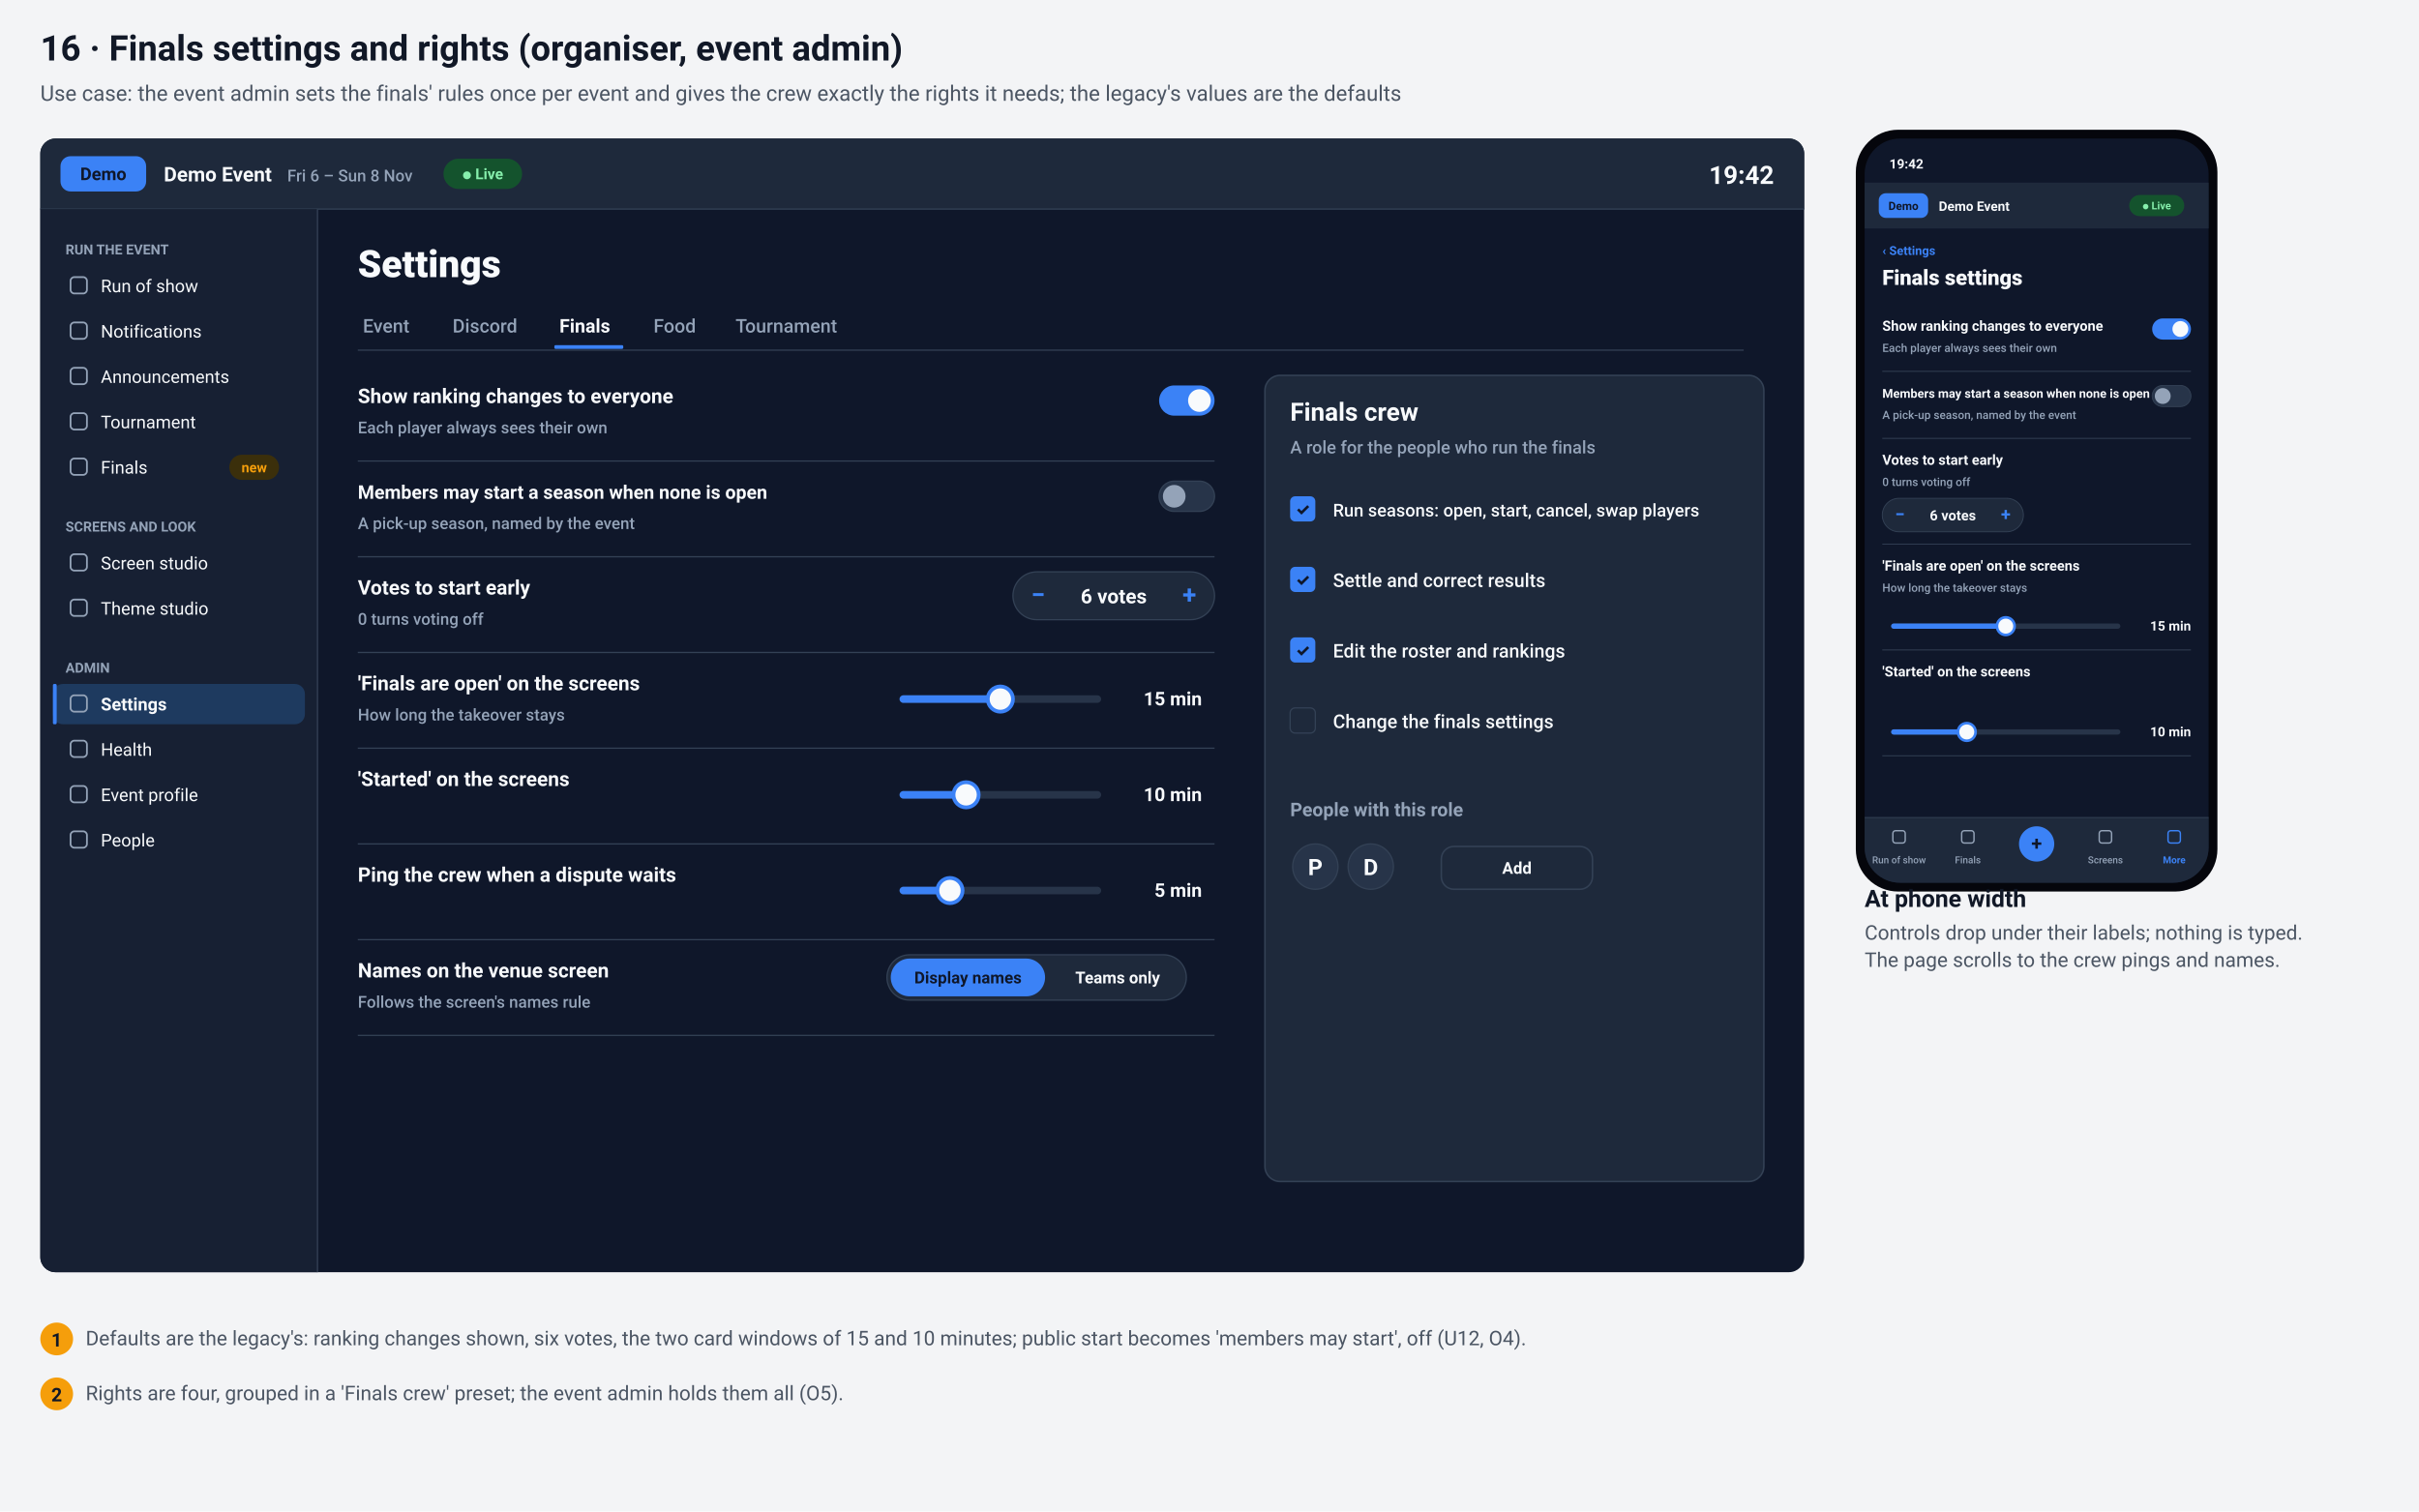
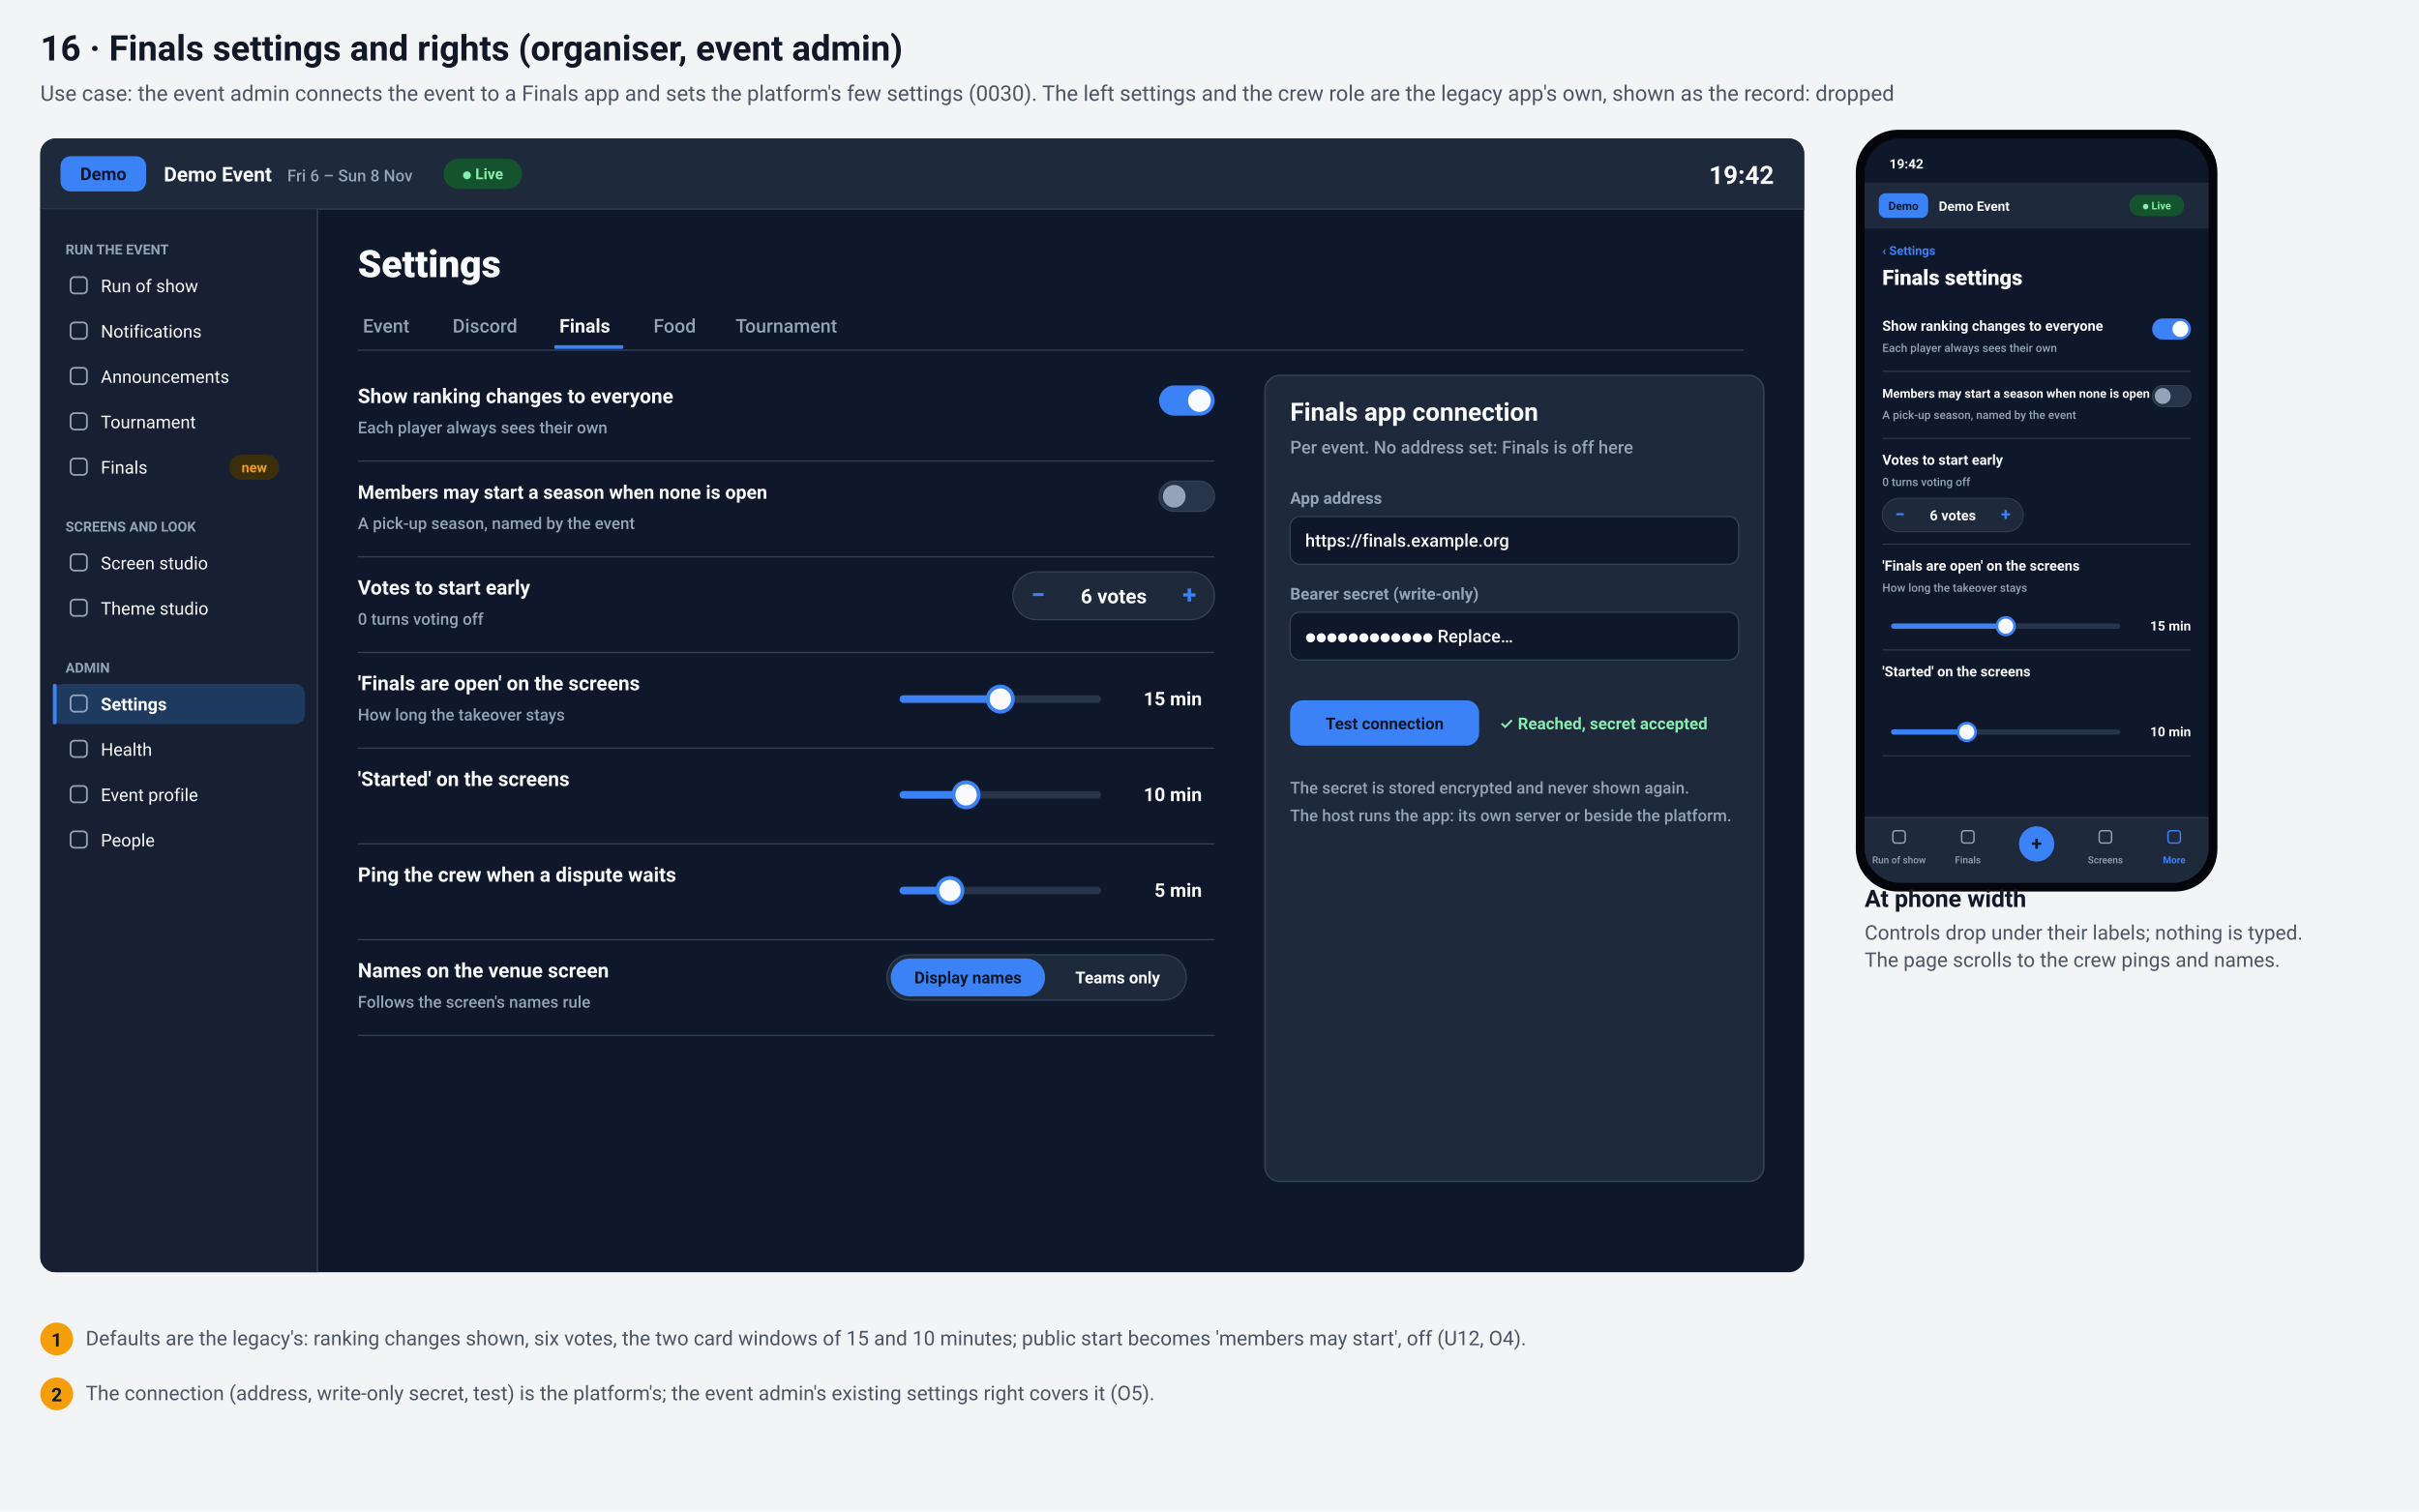
<svg xmlns="http://www.w3.org/2000/svg" viewBox="0 0 1920 1200" width="1920" height="1200" font-family="system-ui, -apple-system, 'Segoe UI', Roboto, Helvetica, Arial, sans-serif">
  <defs>
    <marker id="ah" viewBox="0 0 10 10" refX="9" refY="5" markerWidth="8" markerHeight="8" orient="auto-start-reverse">
      <path d="M0,0 L10,5 L0,10 z" fill="#6b7280" />
    </marker>
  </defs>
  <rect x="0.0" y="0.0" width="1920.0" height="1200.0" rx="0" fill="#f3f4f6" />
  <text x="32.0" y="48.0" font-size="28" fill="#111827" font-weight="700" text-anchor="start" data-box="32.0 1888.0">16 · Finals settings and rights (organiser, event admin)</text>
-   <text x="32.0" y="80.0" font-size="17" fill="#4b5563" font-weight="400" text-anchor="start" data-box="32.0 1888.0">Use case: the event admin sets the finals' rules once per event and gives the crew exactly the rights it needs; the legacy's values are the defaults</text>
+   <text x="32.0" y="80.0" font-size="17" fill="#4b5563" font-weight="400" text-anchor="start" data-box="32.0 1888.0">Use case: the event admin connects the event to a Finals app and sets the platform's few settings (0030). The left settings and the crew role are the legacy app's own, shown as the record: dropped</text>
  <defs>
    <clipPath id="clip9">
      <rect x="0" y="0" width="1400" height="900" rx="12" />
    </clipPath>
  </defs>
  <g transform="translate(32.0,110.0) scale(1.0)">
    <g clip-path="url(#clip9)">
      <rect x="0.0" y="0.0" width="1400.0" height="900.0" rx="12" fill="#0f172a" />
      <rect x="0.0" y="0.0" width="1400.0" height="56.0" rx="0" fill="#1e293b" />
      <line x1="0.0" y1="56.0" x2="1400.0" y2="56.0" stroke="#334155" stroke-width="1" />
      <rect x="16.0" y="14.0" width="68.0" height="28.0" rx="8" fill="#3b82f6" />
      <text x="50.0" y="33.0" font-size="14" fill="#0f172a" font-weight="700" text-anchor="middle">Demo</text>
      <text x="98.0" y="34.0" font-size="16" fill="#f8fafc" font-weight="600" text-anchor="start">Demo Event</text>
      <text x="196.0" y="34.0" font-size="13" fill="#94a3b8" font-weight="500" text-anchor="start">Fri 6 – Sun 8 Nov</text>
      <rect x="320.0" y="16.0" width="62.4" height="24.0" rx="12.0" fill="#14532d" />
      <text x="351.2" y="32.3" font-size="12" fill="#86efac" font-weight="600" text-anchor="middle" data-box="322.0 380.4">● Live</text>
      <text x="1376.0" y="36.0" font-size="20" fill="#f8fafc" font-weight="700" text-anchor="end">19:42</text>
      <rect x="0.0" y="56.0" width="220.0" height="844.0" rx="0" fill="#172033" />
      <line x1="220.0" y1="56.0" x2="220.0" y2="900.0" stroke="#334155" stroke-width="1" />
      <text x="20.0" y="92.0" font-size="11" fill="#94a3b8" font-weight="700" text-anchor="start">RUN THE EVENT</text>
      <rect x="24.0" y="110.0" width="13.0" height="13.0" rx="3" fill="none" stroke="#94a3b8" stroke-width="1.4" />
      <text x="48.0" y="122.0" font-size="14" fill="#f8fafc" font-weight="400" text-anchor="start">Run of show</text>
      <rect x="24.0" y="146.0" width="13.0" height="13.0" rx="3" fill="none" stroke="#94a3b8" stroke-width="1.4" />
      <text x="48.0" y="158.0" font-size="14" fill="#f8fafc" font-weight="400" text-anchor="start">Notifications</text>
      <rect x="24.0" y="182.0" width="13.0" height="13.0" rx="3" fill="none" stroke="#94a3b8" stroke-width="1.4" />
      <text x="48.0" y="194.0" font-size="14" fill="#f8fafc" font-weight="400" text-anchor="start">Announcements</text>
      <rect x="24.0" y="218.0" width="13.0" height="13.0" rx="3" fill="none" stroke="#94a3b8" stroke-width="1.4" />
      <text x="48.0" y="230.0" font-size="14" fill="#f8fafc" font-weight="400" text-anchor="start">Tournament</text>
      <rect x="24.0" y="254.0" width="13.0" height="13.0" rx="3" fill="none" stroke="#94a3b8" stroke-width="1.4" />
      <text x="48.0" y="266.0" font-size="14" fill="#f8fafc" font-weight="400" text-anchor="start">Finals</text>
      <rect x="150.0" y="251.0" width="39.5" height="20.0" rx="10.0" fill="#3b2f0b" />
      <text x="169.8" y="265.0" font-size="11" fill="#f59e0b" font-weight="600" text-anchor="middle" data-box="152.0 187.5">new</text>
      <text x="20.0" y="312.0" font-size="11" fill="#94a3b8" font-weight="700" text-anchor="start">SCREENS AND LOOK</text>
      <rect x="24.0" y="330.0" width="13.0" height="13.0" rx="3" fill="none" stroke="#94a3b8" stroke-width="1.4" />
      <text x="48.0" y="342.0" font-size="14" fill="#f8fafc" font-weight="400" text-anchor="start">Screen studio</text>
      <rect x="24.0" y="366.0" width="13.0" height="13.0" rx="3" fill="none" stroke="#94a3b8" stroke-width="1.4" />
      <text x="48.0" y="378.0" font-size="14" fill="#f8fafc" font-weight="400" text-anchor="start">Theme studio</text>
      <text x="20.0" y="424.0" font-size="11" fill="#94a3b8" font-weight="700" text-anchor="start">ADMIN</text>
      <rect x="10.0" y="433.0" width="200.0" height="32.0" rx="8" fill="#1e3a5f" />
      <rect x="10.0" y="433.0" width="3.0" height="32.0" rx="1" fill="#3b82f6" />
      <rect x="24.0" y="442.0" width="13.0" height="13.0" rx="3" fill="none" stroke="#94a3b8" stroke-width="1.4" />
      <text x="48.0" y="454.0" font-size="14" fill="#f8fafc" font-weight="600" text-anchor="start">Settings</text>
      <rect x="24.0" y="478.0" width="13.0" height="13.0" rx="3" fill="none" stroke="#94a3b8" stroke-width="1.4" />
      <text x="48.0" y="490.0" font-size="14" fill="#f8fafc" font-weight="400" text-anchor="start">Health</text>
      <rect x="24.0" y="514.0" width="13.0" height="13.0" rx="3" fill="none" stroke="#94a3b8" stroke-width="1.4" />
      <text x="48.0" y="526.0" font-size="14" fill="#f8fafc" font-weight="400" text-anchor="start">Event profile</text>
      <rect x="24.0" y="550.0" width="13.0" height="13.0" rx="3" fill="none" stroke="#94a3b8" stroke-width="1.4" />
      <text x="48.0" y="562.0" font-size="14" fill="#f8fafc" font-weight="400" text-anchor="start">People</text>
      <text x="252.0" y="110.0" font-size="30" fill="#f8fafc" font-weight="800" text-anchor="start">Settings</text>
      <text x="256.0" y="154.0" font-size="15" fill="#94a3b8" font-weight="500" text-anchor="start">Event</text>
      <text x="327.2" y="154.0" font-size="15" fill="#94a3b8" font-weight="500" text-anchor="start">Discord</text>
      <text x="412.0" y="154.0" font-size="15" fill="#f8fafc" font-weight="600" text-anchor="start">Finals</text>
      <rect x="408.0" y="164.0" width="54.7" height="3.0" rx="1" fill="#3b82f6" />
      <text x="486.7" y="154.0" font-size="15" fill="#94a3b8" font-weight="500" text-anchor="start">Food</text>
      <text x="551.8" y="154.0" font-size="15" fill="#94a3b8" font-weight="500" text-anchor="start">Tournament</text>
      <line x1="252.0" y1="168.0" x2="1352.0" y2="168.0" stroke="#334155" stroke-width="1" />
      <text x="252.0" y="210.0" font-size="16" fill="#f8fafc" font-weight="600" text-anchor="start" data-box="252.0 632.0">Show ranking changes to everyone</text>
      <text x="252.0" y="234.0" font-size="13" fill="#94a3b8" font-weight="500" text-anchor="start" data-box="252.0 632.0">Each player always sees their own</text>
      <rect x="888.0" y="196.0" width="44.0" height="24.0" rx="12" fill="#3b82f6" />
      <circle cx="920.0" cy="208.0" r="9.0" fill="#f8fafc" />
      <line x1="252.0" y1="256.0" x2="932.0" y2="256.0" stroke="#334155" stroke-width="1" />
      <text x="252.0" y="286.0" font-size="15.0" fill="#f8fafc" font-weight="600" text-anchor="start" data-box="252.0 632.0">Members may start a season when none is open</text>
      <text x="252.0" y="310.0" font-size="13" fill="#94a3b8" font-weight="500" text-anchor="start" data-box="252.0 632.0">A pick-up season, named by the event</text>
      <rect x="888.0" y="272.0" width="44.0" height="24.0" rx="12" fill="#273449" stroke="#334155" stroke-width="1" />
      <circle cx="900.0" cy="284.0" r="9.0" fill="#94a3b8" />
      <line x1="252.0" y1="332.0" x2="932.0" y2="332.0" stroke="#334155" stroke-width="1" />
      <text x="252.0" y="362.0" font-size="16" fill="#f8fafc" font-weight="600" text-anchor="start" data-box="252.0 632.0">Votes to start early</text>
      <text x="252.0" y="386.0" font-size="13" fill="#94a3b8" font-weight="500" text-anchor="start" data-box="252.0 632.0">0 turns voting off</text>
      <rect x="772.0" y="344.0" width="160.0" height="38.0" rx="19.0" fill="#1e293b" stroke="#334155" stroke-width="1" />
      <text x="792.0" y="369.0" font-size="20" fill="#3b82f6" font-weight="700" text-anchor="middle">−</text>
      <text x="852.0" y="369.0" font-size="16" fill="#f8fafc" font-weight="700" text-anchor="middle" data-box="808.0 896.0">6 votes</text>
      <text x="912.0" y="369.0" font-size="20" fill="#3b82f6" font-weight="700" text-anchor="middle">+</text>
      <line x1="252.0" y1="408.0" x2="932.0" y2="408.0" stroke="#334155" stroke-width="1" />
      <text x="252.0" y="438.0" font-size="16" fill="#f8fafc" font-weight="600" text-anchor="start" data-box="252.0 632.0">'Finals are open' on the screens</text>
      <text x="252.0" y="462.0" font-size="13" fill="#94a3b8" font-weight="500" text-anchor="start" data-box="252.0 632.0">How long the takeover stays</text>
      <rect x="682.0" y="442.0" width="160.0" height="6.0" rx="3" fill="#273449" />
      <rect x="682.0" y="442.0" width="80.0" height="6.0" rx="3" fill="#3b82f6" />
      <circle cx="762.0" cy="445.0" r="10.0" fill="#f8fafc" stroke="#3b82f6" stroke-width="3" />
      <text x="922.0" y="450.0" font-size="15" fill="#f8fafc" font-weight="700" text-anchor="end">15 min</text>
      <line x1="252.0" y1="484.0" x2="932.0" y2="484.0" stroke="#334155" stroke-width="1" />
      <text x="252.0" y="514.0" font-size="16" fill="#f8fafc" font-weight="600" text-anchor="start" data-box="252.0 632.0">'Started' on the screens</text>
      <rect x="682.0" y="518.0" width="160.0" height="6.0" rx="3" fill="#273449" />
      <rect x="682.0" y="518.0" width="52.8" height="6.0" rx="3" fill="#3b82f6" />
      <circle cx="734.8" cy="521.0" r="10.0" fill="#f8fafc" stroke="#3b82f6" stroke-width="3" />
      <text x="922.0" y="526.0" font-size="15" fill="#f8fafc" font-weight="700" text-anchor="end">10 min</text>
      <line x1="252.0" y1="560.0" x2="932.0" y2="560.0" stroke="#334155" stroke-width="1" />
      <text x="252.0" y="590.0" font-size="16" fill="#f8fafc" font-weight="600" text-anchor="start" data-box="252.0 632.0">Ping the crew when a dispute waits</text>
      <rect x="682.0" y="594.0" width="160.0" height="6.0" rx="3" fill="#273449" />
      <rect x="682.0" y="594.0" width="40.0" height="6.0" rx="3" fill="#3b82f6" />
      <circle cx="722.0" cy="597.0" r="10.0" fill="#f8fafc" stroke="#3b82f6" stroke-width="3" />
      <text x="922.0" y="602.0" font-size="15" fill="#f8fafc" font-weight="700" text-anchor="end">5 min</text>
      <line x1="252.0" y1="636.0" x2="932.0" y2="636.0" stroke="#334155" stroke-width="1" />
      <text x="252.0" y="666.0" font-size="16" fill="#f8fafc" font-weight="600" text-anchor="start" data-box="252.0 632.0">Names on the venue screen</text>
      <text x="252.0" y="690.0" font-size="13" fill="#94a3b8" font-weight="500" text-anchor="start" data-box="252.0 632.0">Follows the screen's names rule</text>
      <rect x="672.0" y="648.0" width="237.6" height="36.0" rx="18.0" fill="#1e293b" stroke="#334155" stroke-width="1" />
      <rect x="675.0" y="651.0" width="122.5" height="30.0" rx="15.0" fill="#3b82f6" />
      <text x="736.3" y="670.7" font-size="13" fill="#0f172a" font-weight="600" text-anchor="middle" data-box="676.0 796.5">Display names</text>
      <text x="855.1" y="670.7" font-size="13" fill="#f8fafc" font-weight="600" text-anchor="middle" data-box="804.5 905.6">Teams only</text>
      <line x1="252.0" y1="712.0" x2="932.0" y2="712.0" stroke="#334155" stroke-width="1" />
      <rect x="972.0" y="188.0" width="396.0" height="640.0" rx="12" fill="#1e293b" stroke="#334155" stroke-width="1.2" />
-       <text x="992.0" y="224.0" font-size="20" fill="#f8fafc" font-weight="700" text-anchor="start">Finals crew</text>
-       <text x="992.0" y="250.0" font-size="14" fill="#94a3b8" font-weight="500" text-anchor="start">A role for the people who run the finals</text>
-       <rect x="992.0" y="284.0" width="20.0" height="20.0" rx="4" fill="#3b82f6" />
-       <text x="1002.0" y="299.0" font-size="13" fill="#0f172a" font-weight="800" text-anchor="middle">✓</text>
-       <text x="1026.0" y="300.0" font-size="14.0" fill="#f8fafc" font-weight="500" text-anchor="start" data-box="1026.0 1348.0">Run seasons: open, start, cancel, swap players</text>
-       <rect x="992.0" y="340.0" width="20.0" height="20.0" rx="4" fill="#3b82f6" />
-       <text x="1002.0" y="355.0" font-size="13" fill="#0f172a" font-weight="800" text-anchor="middle">✓</text>
-       <text x="1026.0" y="356.0" font-size="15" fill="#f8fafc" font-weight="500" text-anchor="start" data-box="1026.0 1348.0">Settle and correct results</text>
-       <rect x="992.0" y="396.0" width="20.0" height="20.0" rx="4" fill="#3b82f6" />
-       <text x="1002.0" y="411.0" font-size="13" fill="#0f172a" font-weight="800" text-anchor="middle">✓</text>
-       <text x="1026.0" y="412.0" font-size="15" fill="#f8fafc" font-weight="500" text-anchor="start" data-box="1026.0 1348.0">Edit the roster and rankings</text>
-       <rect x="992.0" y="452.0" width="20.0" height="20.0" rx="4" fill="none" stroke="#334155" stroke-width="1" />
-       <text x="1026.0" y="468.0" font-size="15" fill="#f8fafc" font-weight="500" text-anchor="start" data-box="1026.0 1348.0">Change the finals settings</text>
-       <text x="992.0" y="538.0" font-size="15" fill="#94a3b8" font-weight="600" text-anchor="start">People with this role</text>
-       <circle cx="1012.0" cy="578.0" r="18.0" fill="#273449" stroke="#334155" stroke-width="1" />
-       <text x="1012.0" y="584.8" font-size="18.0" fill="#f8fafc" font-weight="700" text-anchor="middle">P</text>
-       <circle cx="1056.0" cy="578.0" r="18.0" fill="#273449" stroke="#334155" stroke-width="1" />
-       <text x="1056.0" y="584.8" font-size="18.0" fill="#f8fafc" font-weight="700" text-anchor="middle">D</text>
-       <rect x="1112.0" y="562.0" width="120.0" height="34.0" rx="10" fill="#1e293b" stroke="#334155" stroke-width="1.2" />
-       <text x="1172.0" y="583.7" font-size="13" fill="#f8fafc" font-weight="600" text-anchor="middle" data-box="1118.0 1226.0">Add</text>
+       <text x="992.0" y="224.0" font-size="20" fill="#f8fafc" font-weight="700" text-anchor="start" data-box="992.0 1348.0">Finals app connection</text>
+       <text x="992.0" y="250.0" font-size="14" fill="#94a3b8" font-weight="500" text-anchor="start" data-box="992.0 1348.0">Per event. No address set: Finals is off here</text>
+       <text x="992.0" y="290.0" font-size="13" fill="#94a3b8" font-weight="600" text-anchor="start" data-box="992.0 1348.0">App address</text>
+       <rect x="992.0" y="300.0" width="356.0" height="38.0" rx="8" fill="#0f172a" stroke="#334155" stroke-width="1" />
+       <text x="1004.0" y="324.0" font-size="14" fill="#f8fafc" font-weight="500" text-anchor="start" data-box="1004.0 1336.0">https://finals.example.org</text>
+       <text x="992.0" y="366.0" font-size="13" fill="#94a3b8" font-weight="600" text-anchor="start" data-box="992.0 1348.0">Bearer secret (write-only)</text>
+       <rect x="992.0" y="376.0" width="356.0" height="38.0" rx="8" fill="#0f172a" stroke="#334155" stroke-width="1" />
+       <text x="1004.0" y="400.0" font-size="14" fill="#f8fafc" font-weight="500" text-anchor="start" data-box="1004.0 1336.0">●●●●●●●●●●●●  Replace…</text>
+       <rect x="992.0" y="446.0" width="150.0" height="36.0" rx="10" fill="#3b82f6" />
+       <text x="1067.0" y="469.0" font-size="13" fill="#0f172a" font-weight="700" text-anchor="middle" data-box="998.0 1136.0">Test connection</text>
+       <text x="1158.0" y="469.0" font-size="13" fill="#86efac" font-weight="600" text-anchor="start" data-box="1158.0 1348.0">✓ Reached, secret accepted</text>
+       <text x="992.0" y="520.0" font-size="13" fill="#94a3b8" font-weight="500" text-anchor="start" data-box="992.0 1348.0">The secret is stored encrypted and never shown again.</text>
+       <text x="992.0" y="542.0" font-size="13" fill="#94a3b8" font-weight="500" text-anchor="start" data-box="992.0 1348.0">The host runs the app: its own server or beside the platform.</text>
    </g>
  </g>
  <g transform="translate(1480.0,110.0) scale(0.7)">
    <g>
      <rect x="-10.0" y="-10.0" width="410.0" height="864.0" rx="48" fill="#05060c" />
      <g>
        <defs>
          <clipPath id="sp10">
            <rect x="0" y="0" width="390" height="844" rx="40" />
          </clipPath>
        </defs>
        <g clip-path="url(#sp10)">
          <rect x="0.0" y="0.0" width="390.0" height="844.0" rx="0" fill="#0f172a" />
          <text x="28.0" y="34.0" font-size="15" fill="#f8fafc" font-weight="600" text-anchor="start">19:42</text>
          <rect x="0.0" y="50.0" width="390.0" height="52.0" rx="0" fill="#1e293b" />
          <rect x="16.0" y="62.0" width="56.0" height="28.0" rx="8" fill="#3b82f6" />
          <text x="44.0" y="81.0" font-size="13" fill="#0f172a" font-weight="700" text-anchor="middle">Demo</text>
          <text x="84.0" y="82.0" font-size="15" fill="#f8fafc" font-weight="600" text-anchor="start">Demo Event</text>
          <rect x="300.0" y="64.0" width="62.4" height="24.0" rx="12.0" fill="#14532d" />
          <text x="331.2" y="80.3" font-size="12" fill="#86efac" font-weight="600" text-anchor="middle" data-box="302.0 360.4">● Live</text>
          <text x="20.0" y="132.0" font-size="14" fill="#3b82f6" font-weight="600" text-anchor="start" data-box="20.0 250.0">‹ Settings</text>
          <text x="20.0" y="166.0" font-size="24" fill="#f8fafc" font-weight="800" text-anchor="start" data-box="16.0 370.0">Finals settings</text>
          <rect x="0.0" y="770.0" width="390.0" height="74.0" rx="0" fill="#1e293b" />
          <line x1="0.0" y1="770.0" x2="390.0" y2="770.0" stroke="#334155" stroke-width="1" />
          <rect x="32.0" y="785.0" width="14.0" height="14.0" rx="3" fill="none" stroke="#94a3b8" stroke-width="1.6" />
          <text x="39.0" y="822.0" font-size="11" fill="#94a3b8" font-weight="500" text-anchor="middle" data-box="1.0 77.0">Run of show</text>
          <rect x="110.0" y="785.0" width="14.0" height="14.0" rx="3" fill="none" stroke="#94a3b8" stroke-width="1.6" />
          <text x="117.0" y="822.0" font-size="11" fill="#94a3b8" font-weight="500" text-anchor="middle" data-box="79.0 155.0">Finals</text>
          <circle cx="195.0" cy="800.0" r="20.0" fill="#3b82f6" />
          <text x="195.0" y="807.0" font-size="22" fill="#0f172a" font-weight="700" text-anchor="middle">+</text>
          <rect x="266.0" y="785.0" width="14.0" height="14.0" rx="3" fill="none" stroke="#94a3b8" stroke-width="1.6" />
          <text x="273.0" y="822.0" font-size="11" fill="#94a3b8" font-weight="500" text-anchor="middle" data-box="235.0 311.0">Screens</text>
          <rect x="344.0" y="785.0" width="14.0" height="14.0" rx="3" fill="none" stroke="#3b82f6" stroke-width="1.6" />
          <text x="351.0" y="822.0" font-size="11" fill="#3b82f6" font-weight="600" text-anchor="middle" data-box="313.0 389.0">More</text>
          <text x="20.0" y="218.0" font-size="16" fill="#f8fafc" font-weight="600" text-anchor="start" data-box="20.0 370.0">Show ranking changes to everyone</text>
          <text x="20.0" y="242.0" font-size="13" fill="#94a3b8" font-weight="500" text-anchor="start" data-box="20.0 370.0">Each player always sees their own</text>
          <rect x="326.0" y="204.0" width="44.0" height="24.0" rx="12" fill="#3b82f6" />
          <circle cx="358.0" cy="216.0" r="9.0" fill="#f8fafc" />
          <line x1="20.0" y1="264.0" x2="370.0" y2="264.0" stroke="#334155" stroke-width="1" />
          <text x="20.0" y="294.0" font-size="14.0" fill="#f8fafc" font-weight="600" text-anchor="start" data-box="20.0 370.0">Members may start a season when none is open</text>
          <text x="20.0" y="318.0" font-size="13" fill="#94a3b8" font-weight="500" text-anchor="start" data-box="20.0 370.0">A pick-up season, named by the event</text>
          <rect x="326.0" y="280.0" width="44.0" height="24.0" rx="12" fill="#273449" stroke="#334155" stroke-width="1" />
          <circle cx="338.0" cy="292.0" r="9.0" fill="#94a3b8" />
          <line x1="20.0" y1="340.0" x2="370.0" y2="340.0" stroke="#334155" stroke-width="1" />
          <text x="20.0" y="370.0" font-size="16" fill="#f8fafc" font-weight="600" text-anchor="start" data-box="20.0 370.0">Votes to start early</text>
          <text x="20.0" y="394.0" font-size="13" fill="#94a3b8" font-weight="500" text-anchor="start" data-box="20.0 370.0">0 turns voting off</text>
          <rect x="20.0" y="408.0" width="160.0" height="38.0" rx="19.0" fill="#1e293b" stroke="#334155" stroke-width="1" />
          <text x="40.0" y="433.0" font-size="20" fill="#3b82f6" font-weight="700" text-anchor="middle">−</text>
          <text x="100.0" y="433.0" font-size="16" fill="#f8fafc" font-weight="700" text-anchor="middle" data-box="56.0 144.0">6 votes</text>
          <text x="160.0" y="433.0" font-size="20" fill="#3b82f6" font-weight="700" text-anchor="middle">+</text>
          <line x1="20.0" y1="460.0" x2="370.0" y2="460.0" stroke="#334155" stroke-width="1" />
          <text x="20.0" y="490.0" font-size="16" fill="#f8fafc" font-weight="600" text-anchor="start" data-box="20.0 370.0">'Finals are open' on the screens</text>
          <text x="20.0" y="514.0" font-size="13" fill="#94a3b8" font-weight="500" text-anchor="start" data-box="20.0 370.0">How long the takeover stays</text>
          <rect x="30.0" y="550.0" width="260.0" height="6.0" rx="3" fill="#273449" />
          <rect x="30.0" y="550.0" width="130.0" height="6.0" rx="3" fill="#3b82f6" />
          <circle cx="160.0" cy="553.0" r="10.0" fill="#f8fafc" stroke="#3b82f6" stroke-width="3" />
          <text x="370.0" y="558.0" font-size="15" fill="#f8fafc" font-weight="700" text-anchor="end">15 min</text>
          <line x1="20.0" y1="580.0" x2="370.0" y2="580.0" stroke="#334155" stroke-width="1" />
          <text x="20.0" y="610.0" font-size="16" fill="#f8fafc" font-weight="600" text-anchor="start" data-box="20.0 370.0">'Started' on the screens</text>
          <rect x="30.0" y="670.0" width="260.0" height="6.0" rx="3" fill="#273449" />
          <rect x="30.0" y="670.0" width="85.8" height="6.0" rx="3" fill="#3b82f6" />
          <circle cx="115.8" cy="673.0" r="10.0" fill="#f8fafc" stroke="#3b82f6" stroke-width="3" />
          <text x="370.0" y="678.0" font-size="15" fill="#f8fafc" font-weight="700" text-anchor="end">10 min</text>
          <line x1="20.0" y1="700.0" x2="370.0" y2="700.0" stroke="#334155" stroke-width="1" />
        </g>
      </g>
    </g>
  </g>
  <text x="1480.0" y="720.0" font-size="19" fill="#111827" font-weight="600" text-anchor="start">At phone width</text>
  <text x="1480.0" y="746.0" font-size="16" fill="#4b5563" font-weight="400" text-anchor="start" data-box="1480.0 1880.0">Controls drop under their labels; nothing is typed.</text>
  <text x="1480.0" y="767.6" font-size="16" fill="#4b5563" font-weight="400" text-anchor="start" data-box="1480.0 1880.0">The page scrolls to the crew pings and names.</text>
  <circle cx="45.0" cy="1063.0" r="13.0" fill="#f59e0b" />
  <text x="45.0" y="1069.0" font-size="15" fill="#111827" font-weight="700" text-anchor="middle">1</text>
  <text x="68.0" y="1068.0" font-size="16" fill="#4b5563" font-weight="400" text-anchor="start" data-box="68.0 1888.0">Defaults are the legacy's: ranking changes shown, six votes, the two card windows of 15 and 10 minutes; public start becomes 'members may start', off (U12, O4).</text>
  <circle cx="45.0" cy="1106.6" r="13.0" fill="#f59e0b" />
  <text x="45.0" y="1112.6" font-size="15" fill="#111827" font-weight="700" text-anchor="middle">2</text>
-   <text x="68.0" y="1111.6" font-size="16" fill="#4b5563" font-weight="400" text-anchor="start" data-box="68.0 1888.0">Rights are four, grouped in a 'Finals crew' preset; the event admin holds them all (O5).</text>
+   <text x="68.0" y="1111.6" font-size="16" fill="#4b5563" font-weight="400" text-anchor="start" data-box="68.0 1888.0">The connection (address, write-only secret, test) is the platform's; the event admin's existing settings right covers it (O5).</text>
</svg>
